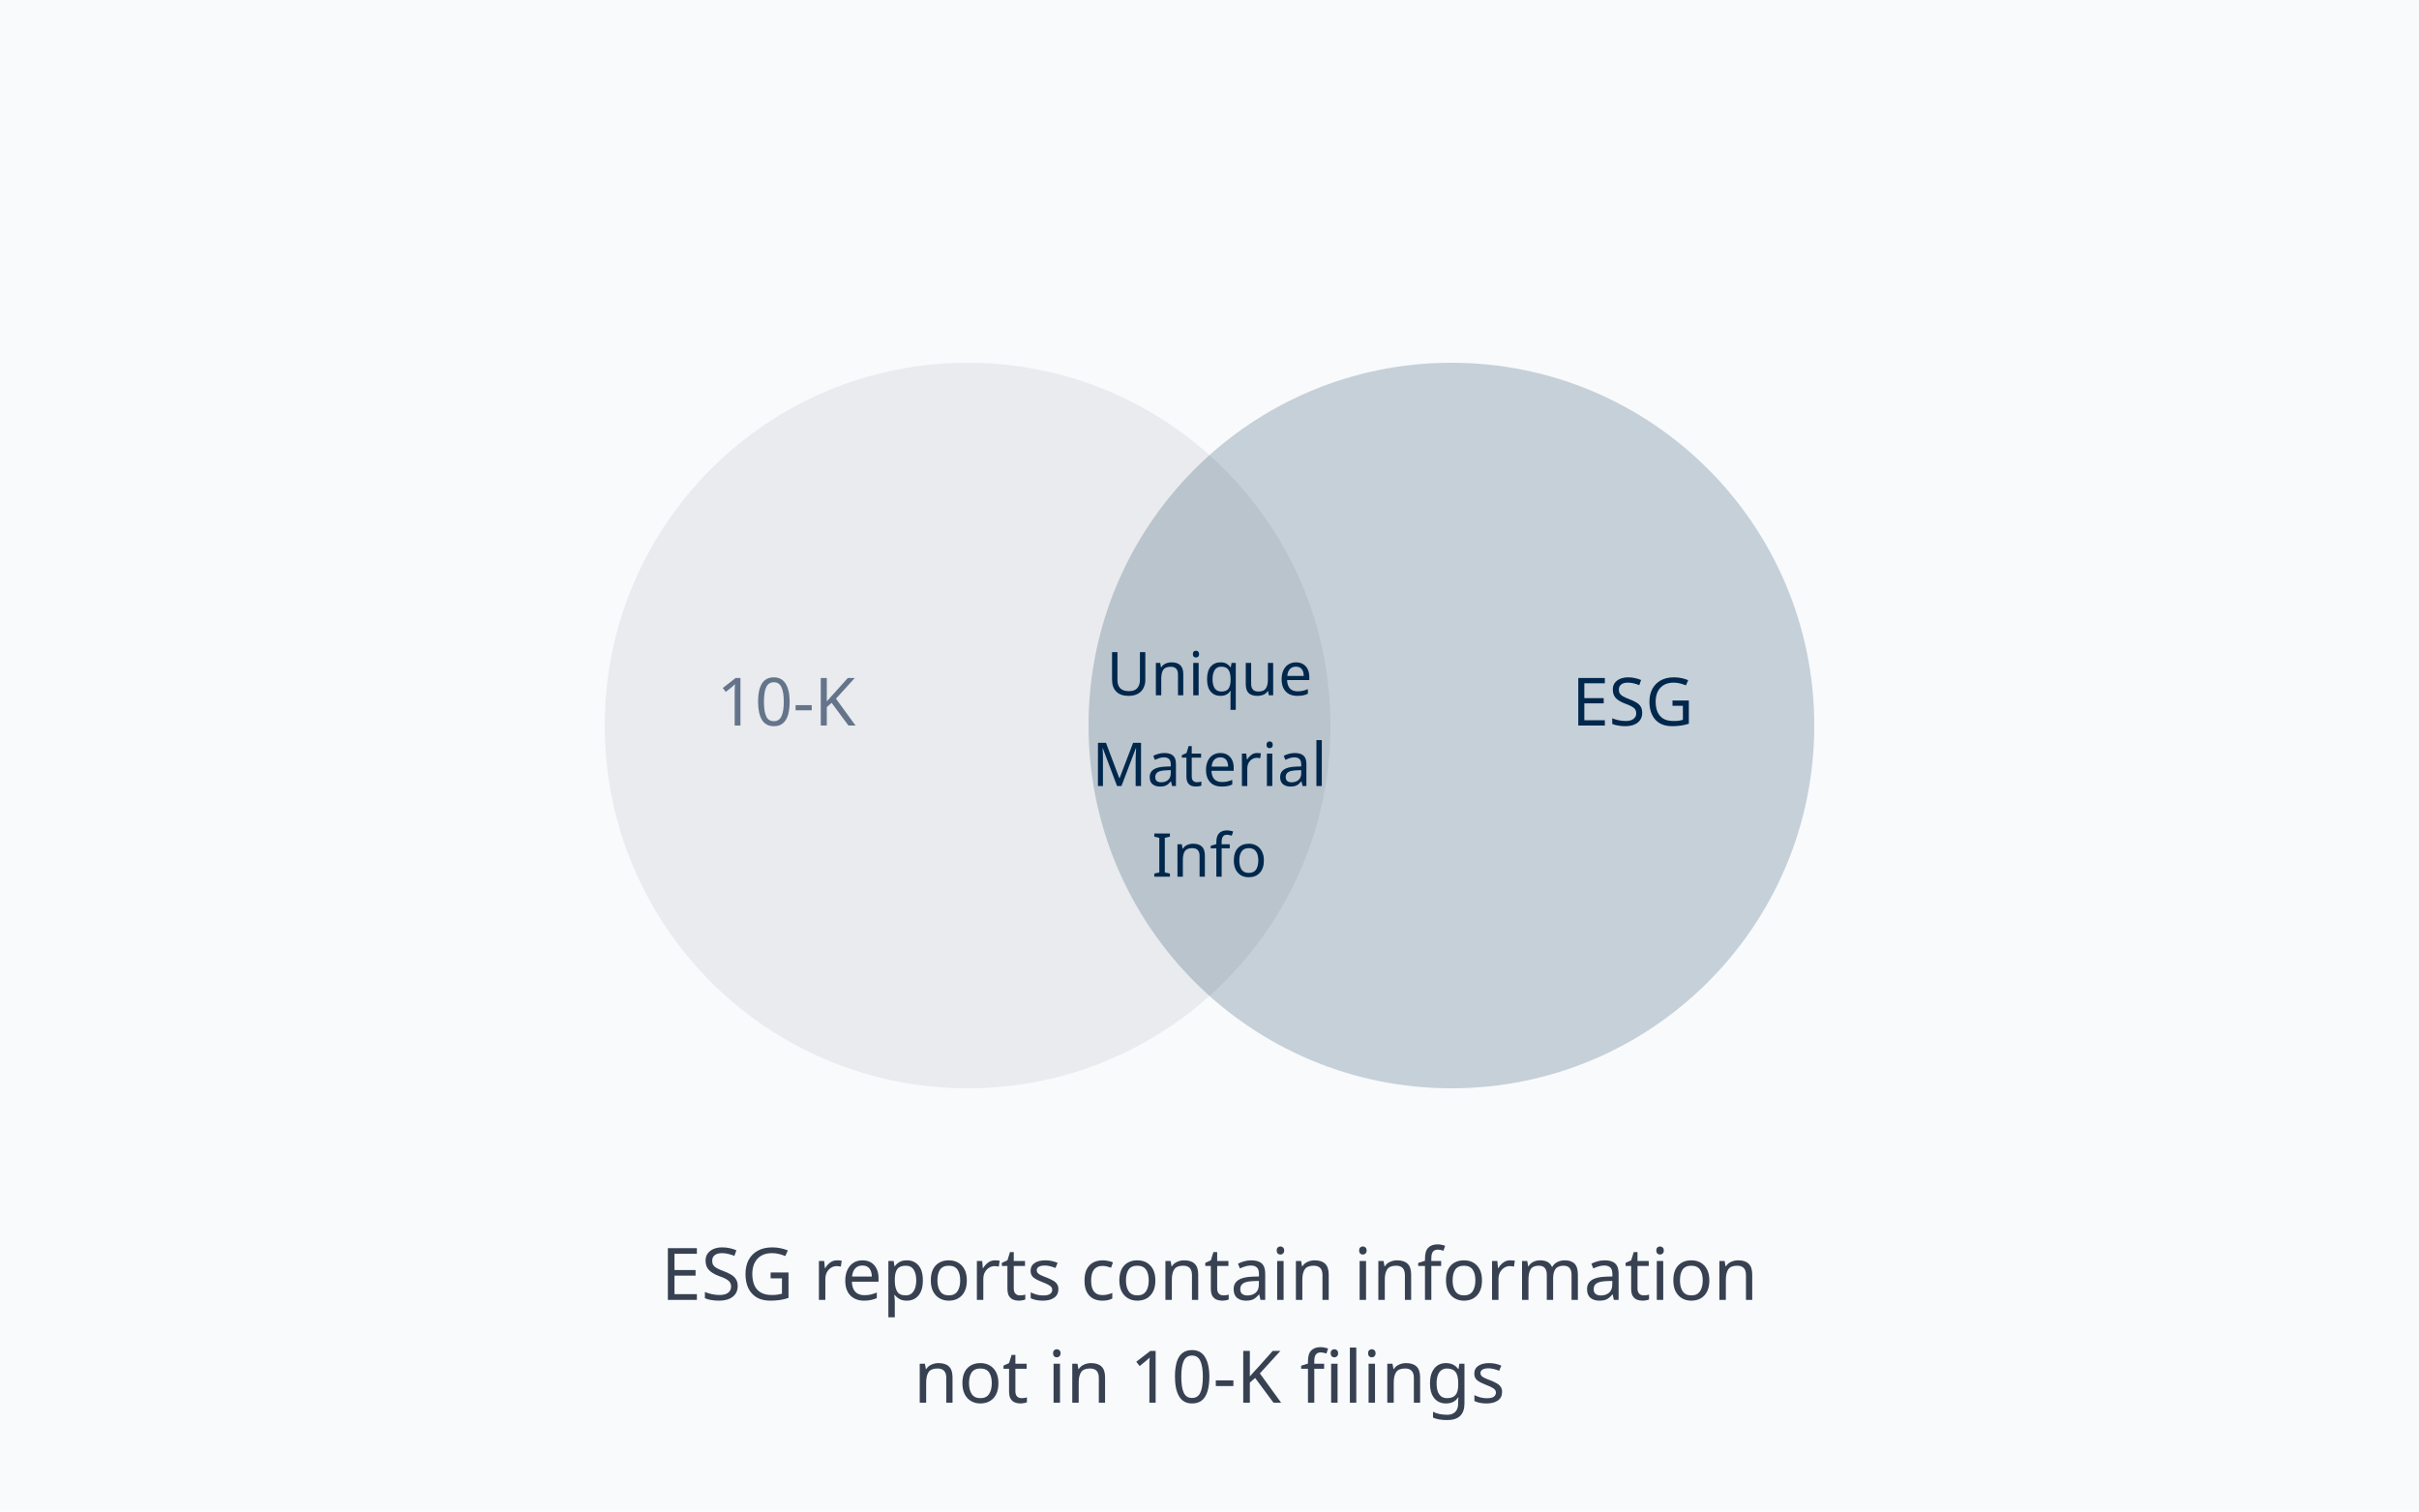
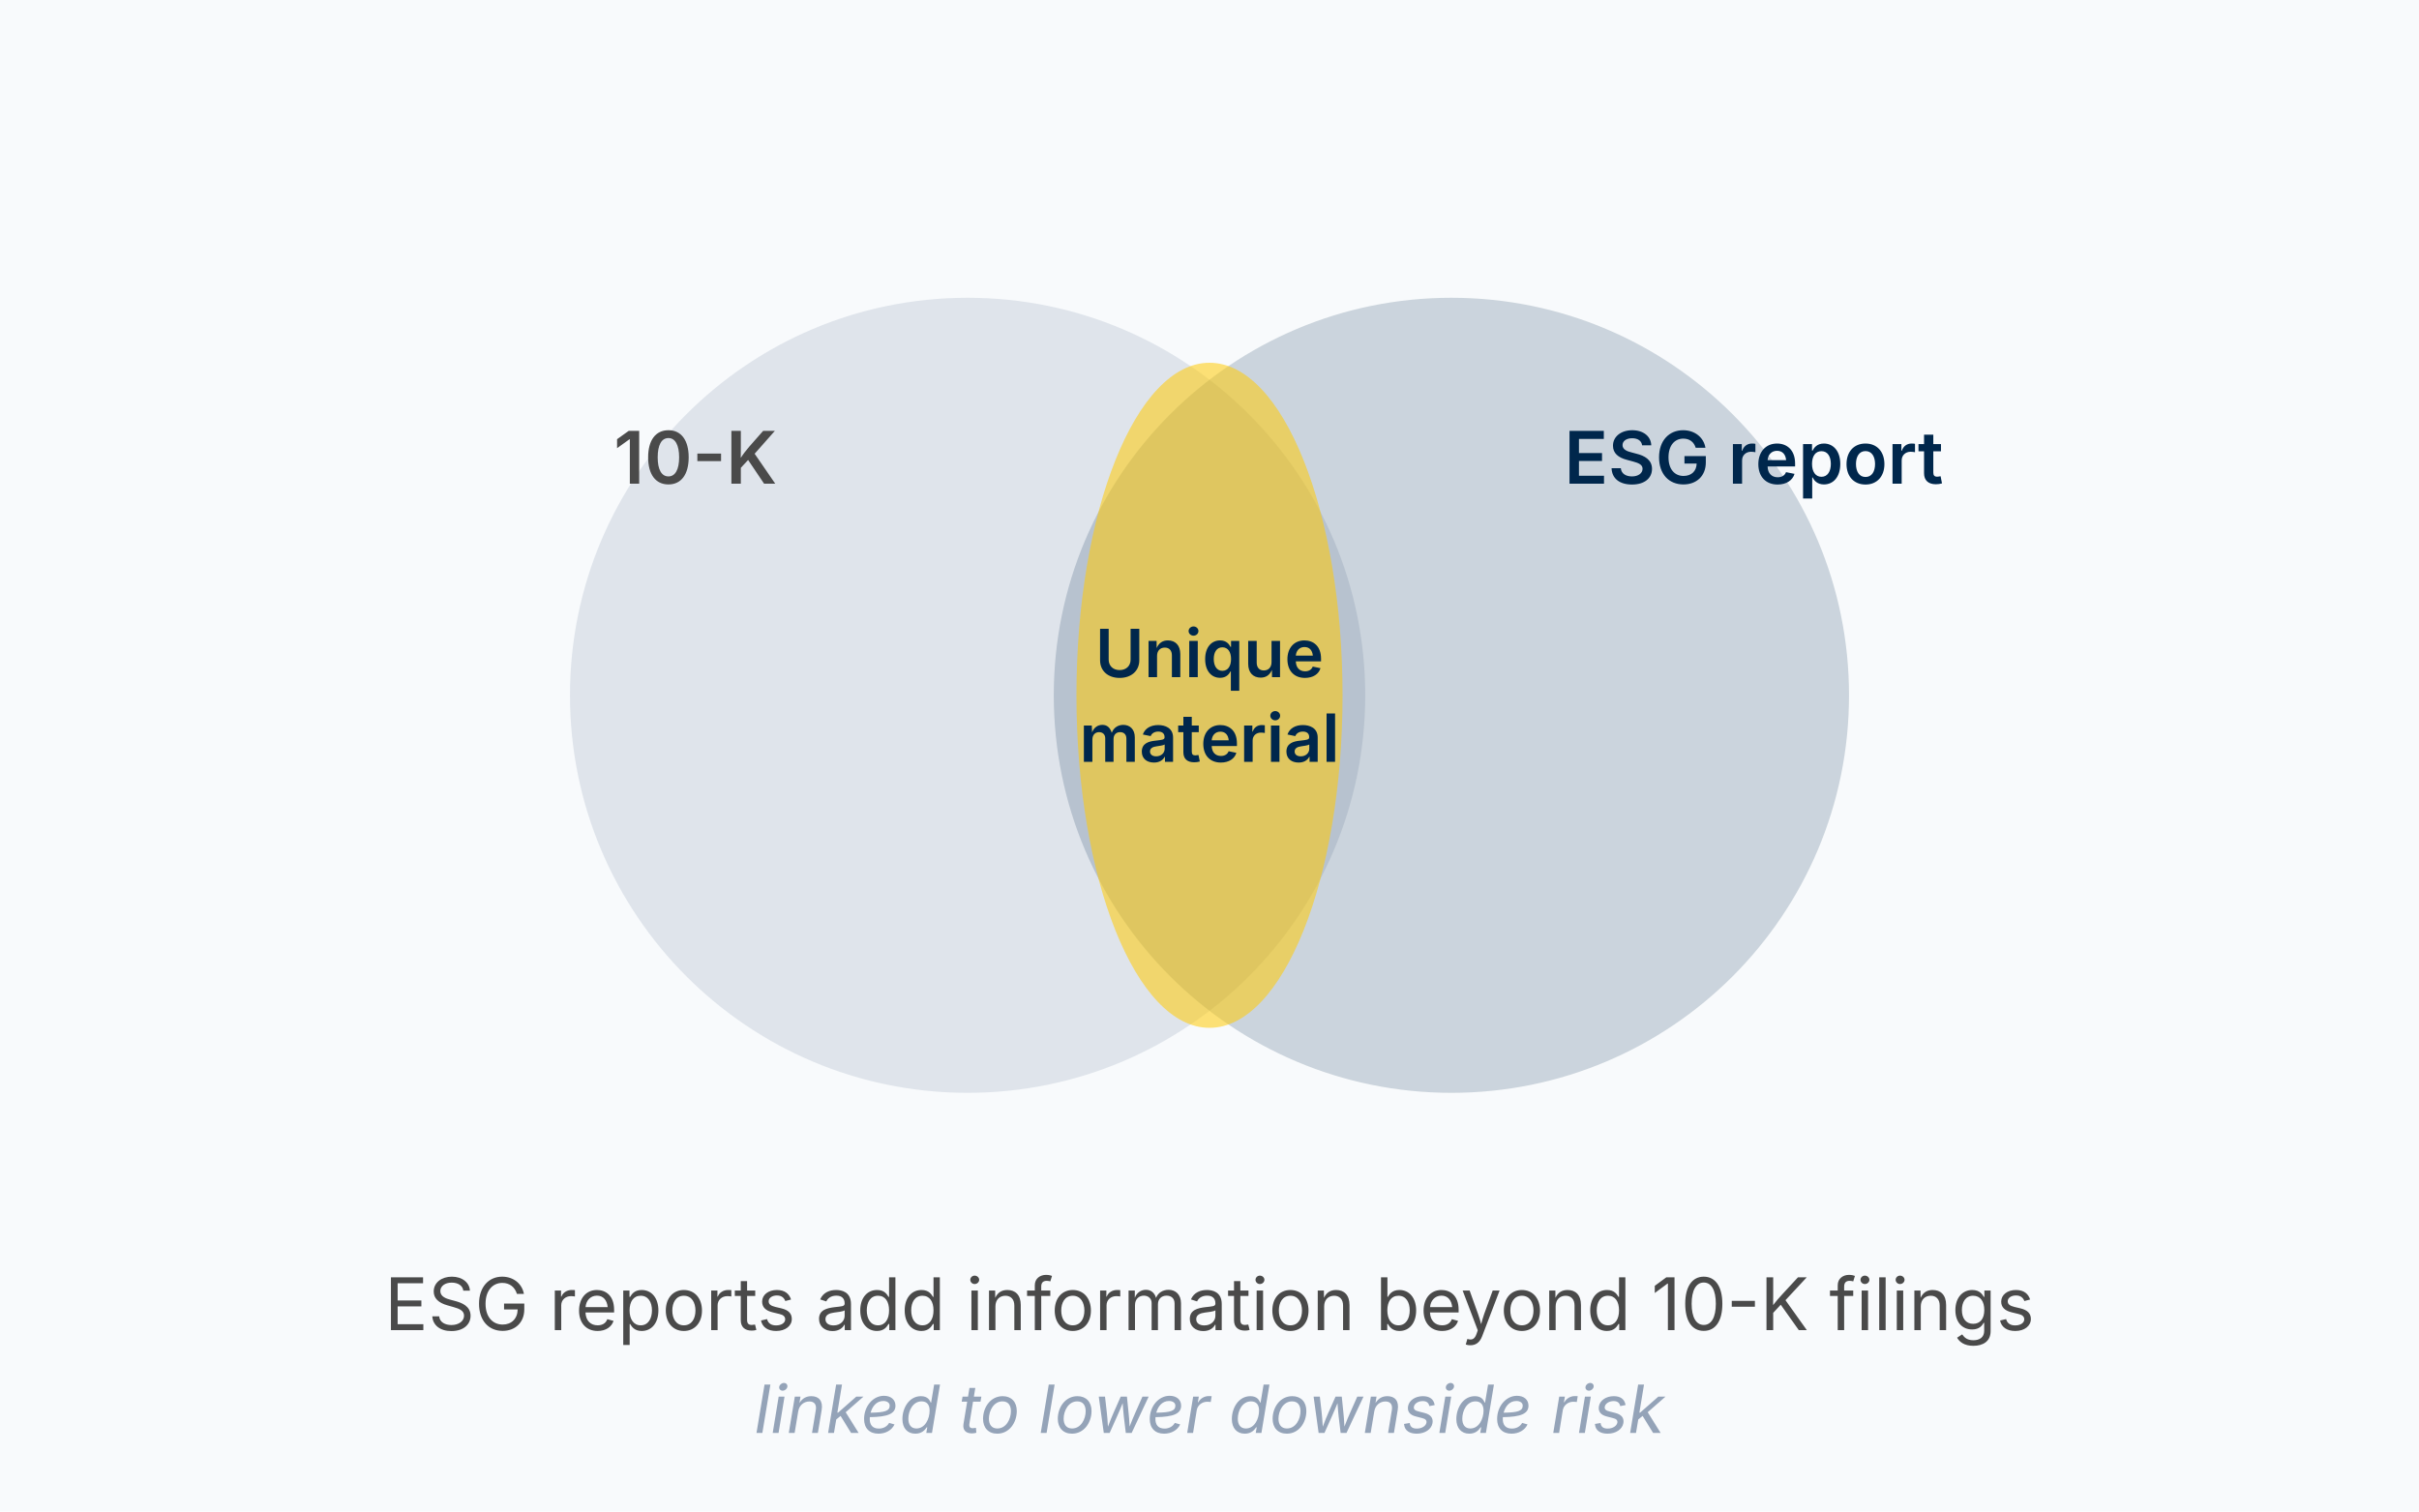
- <svg xmlns="http://www.w3.org/2000/svg" viewBox="0 0 400 250">
+ <svg xmlns="http://www.w3.org/2000/svg" viewBox="0 0 400 250" font-family="Inter, -apple-system, system-ui, sans-serif">
  <rect width="400" height="250" fill="#f8fafc" />
-   <circle cx="160" cy="120" r="60" fill="#e5e7eb" opacity="0.8" />
-   <circle cx="240" cy="120" r="60" fill="#00274C" opacity="0.2" />
-   <text x="130" y="120" text-anchor="middle" font-family="system-ui" font-size="11" fill="#64748b">10-K</text>
-   <text x="270" y="120" text-anchor="middle" font-family="system-ui" font-size="11" fill="#00274C">ESG</text>
-   <text x="200" y="115" text-anchor="middle" font-family="system-ui" font-size="10" fill="#00274C">Unique</text>
-   <text x="200" y="130" text-anchor="middle" font-family="system-ui" font-size="10" fill="#00274C">Material</text>
-   <text x="200" y="145" text-anchor="middle" font-family="system-ui" font-size="10" fill="#00274C">Info</text>
-   <text x="200" y="215" text-anchor="middle" font-family="system-ui" font-size="12" fill="#374151">ESG reports contain information</text>
-   <text x="200" y="232" text-anchor="middle" font-family="system-ui" font-size="12" fill="#374151">not in 10-K filings</text>
+   <circle cx="160" cy="115" r="65" fill="#94a3b8" opacity="0.25" stroke="#94a3b8" stroke-width="1.5" />
+   <text x="115" y="80" text-anchor="middle" font-size="12" font-weight="600" fill="#4a4a4a">10-K</text>
+   <circle cx="240" cy="115" r="65" fill="#00274C" opacity="0.18" stroke="#00274C" stroke-width="1.5" />
+   <text x="290" y="80" text-anchor="middle" font-size="12" font-weight="600" fill="#00274C">ESG report</text>
+   <ellipse cx="200" cy="115" rx="22" ry="55" fill="#FFCB05" opacity="0.55" />
+   <text x="200" y="112" text-anchor="middle" font-size="11" font-weight="600" fill="#00274C">Unique</text>
+   <text x="200" y="126" text-anchor="middle" font-size="11" font-weight="600" fill="#00274C">material</text>
+   <text x="200" y="220" text-anchor="middle" font-size="12" fill="#4a4a4a">ESG reports add information beyond 10-K filings</text>
+   <text x="200" y="237" text-anchor="middle" font-size="11" fill="#94a3b8" font-style="italic">linked to lower downside risk</text>
</svg>
